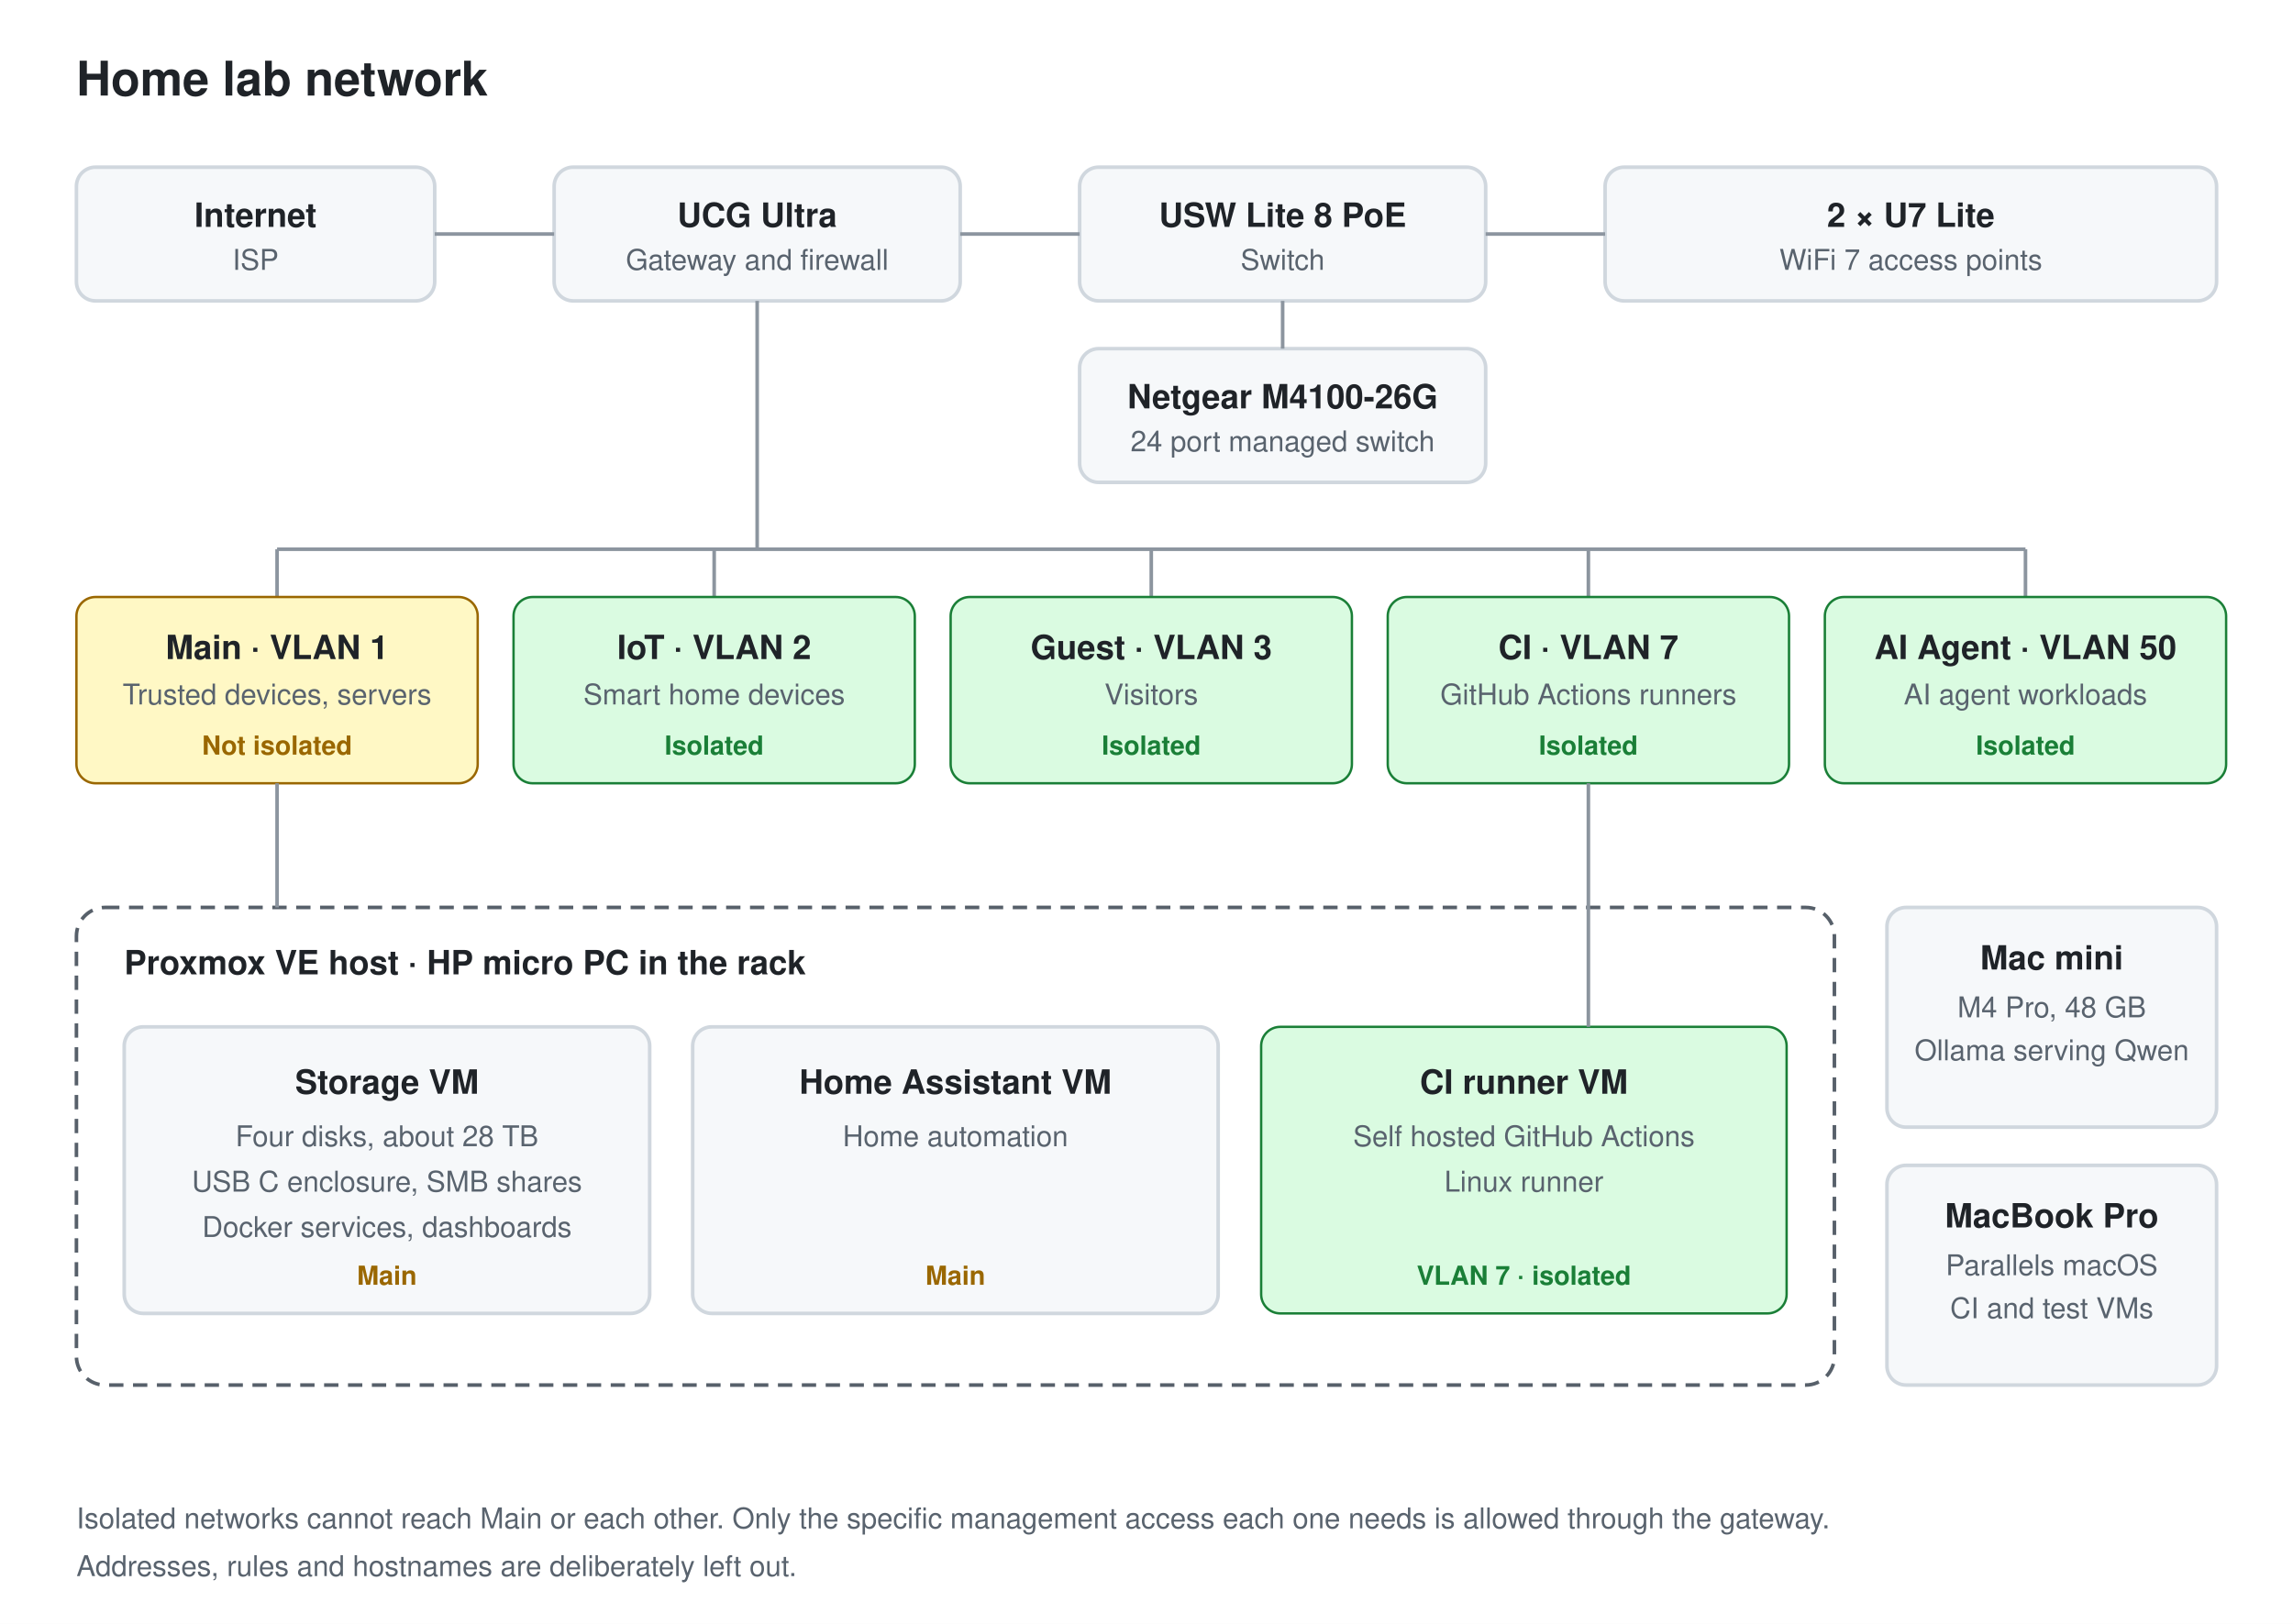
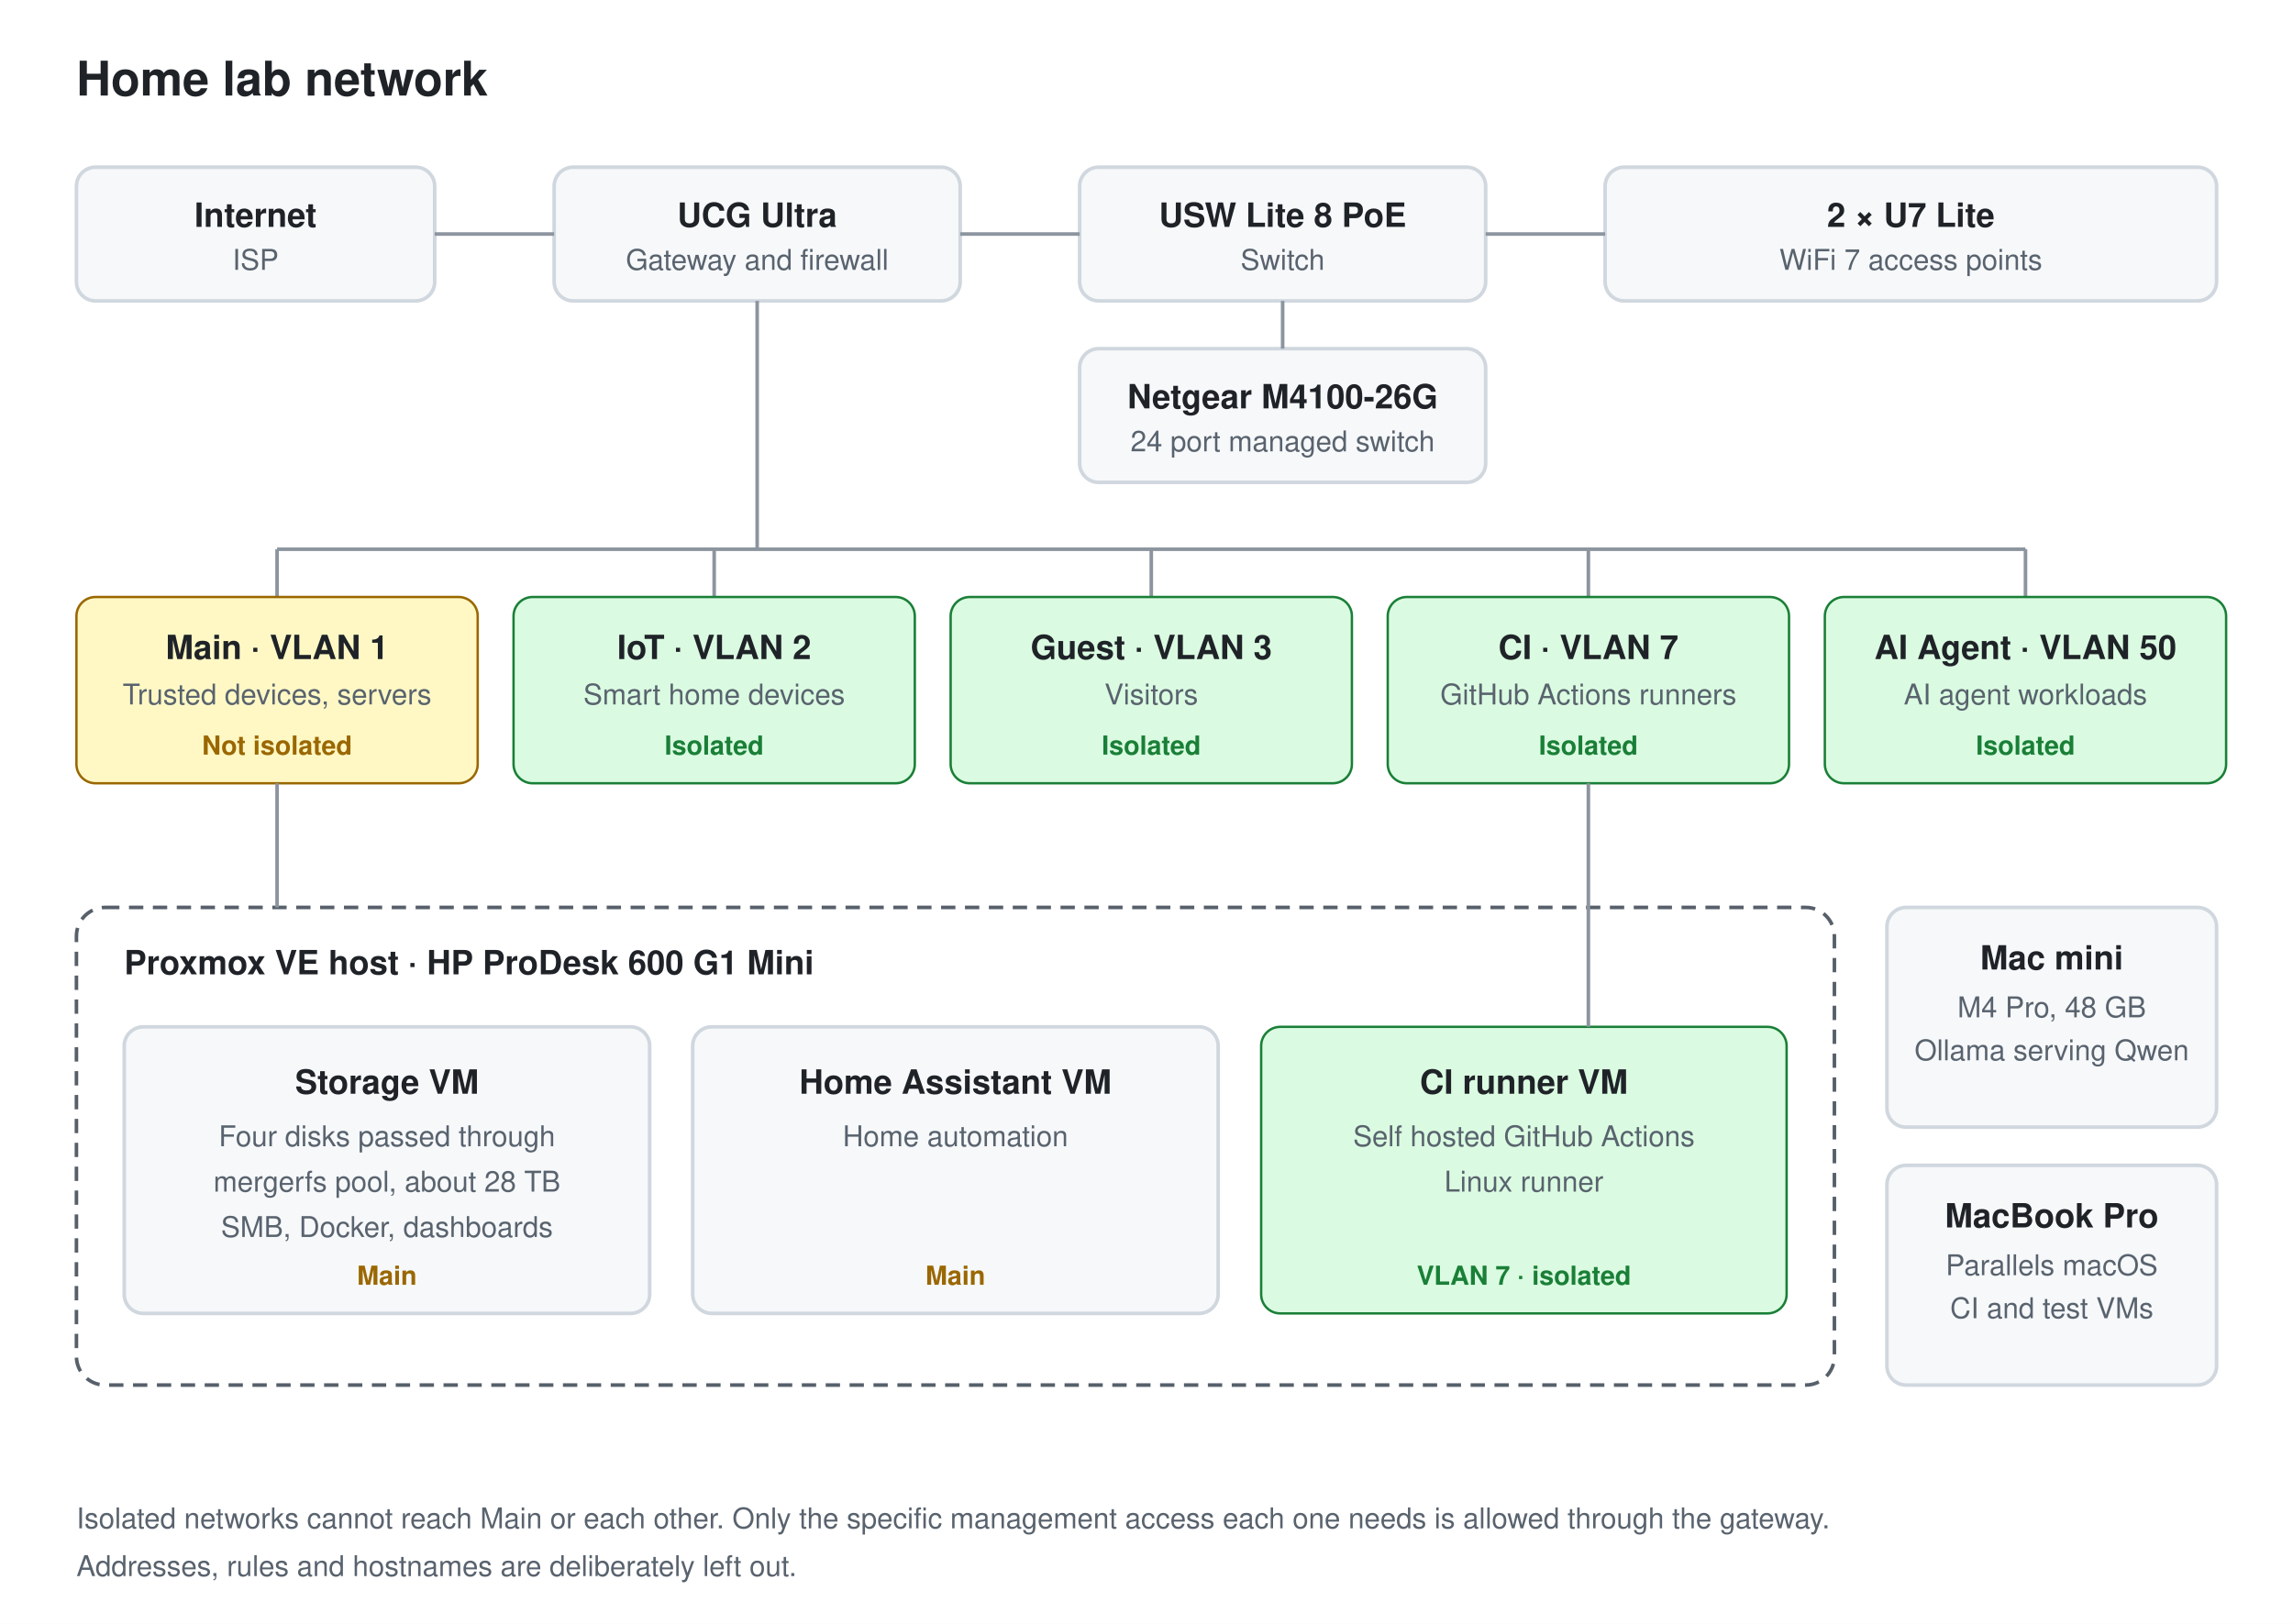
<svg xmlns="http://www.w3.org/2000/svg" viewBox="0 0 960 680" font-family="-apple-system, Segoe UI, Helvetica, Arial, sans-serif" role="img" aria-labelledby="t d">
  <style>
    .bg{fill:#ffffff}
    .box{fill:#f6f8fa;stroke:#d0d7de;stroke-width:1.5}
    .h{font-size:20px;font-weight:600;fill:#1f2328}
    .t{font-size:14px;font-weight:600;fill:#1f2328}
    .s{font-size:12px;fill:#59636e}
    .line{stroke:#8c959f;stroke-width:1.5;fill:none}
    .iso{fill:#dafbe1;stroke:#1a7f37}
    .open{fill:#fff8c5;stroke:#9a6700}
    .isot{font-size:11px;font-weight:600;fill:#1a7f37}
    .opent{font-size:11px;font-weight:600;fill:#9a6700}
    .host{fill:none;stroke:#57606a;stroke-width:1.5;stroke-dasharray:6 4}
    @media (prefers-color-scheme: dark){
      .bg{fill:#0d1117}.box{fill:#161b22;stroke:#30363d}.h,.t{fill:#e6edf3}.s{fill:#9198a1}
      .line{stroke:#6e7681}.iso{fill:#12261e;stroke:#3fb950}.open{fill:#272115;stroke:#d29922}
      .isot{fill:#3fb950}.opent{fill:#d29922}.host{stroke:#8b949e}
    }
  </style>
  <rect class="bg" width="960" height="680" />
  <text class="h" x="32" y="40">Home lab network</text>
  <rect class="box" x="32" y="70" width="150" height="56" rx="8" />
  <text class="t" x="107" y="95" text-anchor="middle">Internet</text>
  <text class="s" x="107" y="113" text-anchor="middle">ISP</text>
  <rect class="box" x="232" y="70" width="170" height="56" rx="8" />
  <text class="t" x="317" y="95" text-anchor="middle">UCG Ultra</text>
  <text class="s" x="317" y="113" text-anchor="middle">Gateway and firewall</text>
  <rect class="box" x="452" y="70" width="170" height="56" rx="8" />
  <text class="t" x="537" y="95" text-anchor="middle">USW Lite 8 PoE</text>
  <text class="s" x="537" y="113" text-anchor="middle">Switch</text>
  <rect class="box" x="672" y="70" width="256" height="56" rx="8" />
  <text class="t" x="800" y="95" text-anchor="middle">2 × U7 Lite</text>
  <text class="s" x="800" y="113" text-anchor="middle">WiFi 7 access points</text>
  <path class="line" d="M182 98H232M402 98H452M622 98H672" />
  <rect class="box" x="452" y="146" width="170" height="56" rx="8" />
  <text class="t" x="537" y="171" text-anchor="middle">Netgear M4100-26G</text>
  <text class="s" x="537" y="189" text-anchor="middle">24 port managed switch</text>
  <path class="line" d="M537 126V146M317 126V230" />
  <g transform="translate(0,80)">
    <path class="line" d="M317 150V150M116 150H848M116 150V170M299 150V170M482 150V170M665 150V170M848 150V170" />
    <g>
      <rect class="open" x="32" y="170" width="168" height="78" rx="8" />
      <text class="t" x="116" y="196" text-anchor="middle">Main · VLAN 1</text>
      <text class="s" x="116" y="215" text-anchor="middle">Trusted devices, servers</text>
      <text class="opent" x="116" y="236" text-anchor="middle">Not isolated</text>
      <rect class="iso" x="215" y="170" width="168" height="78" rx="8" />
      <text class="t" x="299" y="196" text-anchor="middle">IoT · VLAN 2</text>
      <text class="s" x="299" y="215" text-anchor="middle">Smart home devices</text>
      <text class="isot" x="299" y="236" text-anchor="middle">Isolated</text>
      <rect class="iso" x="398" y="170" width="168" height="78" rx="8" />
      <text class="t" x="482" y="196" text-anchor="middle">Guest · VLAN 3</text>
      <text class="s" x="482" y="215" text-anchor="middle">Visitors</text>
      <text class="isot" x="482" y="236" text-anchor="middle">Isolated</text>
      <rect class="iso" x="581" y="170" width="168" height="78" rx="8" />
      <text class="t" x="665" y="196" text-anchor="middle">CI · VLAN 7</text>
      <text class="s" x="665" y="215" text-anchor="middle">GitHub Actions runners</text>
      <text class="isot" x="665" y="236" text-anchor="middle">Isolated</text>
      <rect class="iso" x="764" y="170" width="168" height="78" rx="8" />
      <text class="t" x="848" y="196" text-anchor="middle">AI Agent · VLAN 50</text>
      <text class="s" x="848" y="215" text-anchor="middle">AI agent workloads</text>
      <text class="isot" x="848" y="236" text-anchor="middle">Isolated</text>
    </g>
    <rect class="host" x="32" y="300" width="736" height="200" rx="12" />
-     <text class="t" x="52" y="328">Proxmox VE host · HP micro PC in the rack</text>
+     <text class="t" x="52" y="328">Proxmox VE host · HP ProDesk 600 G1 Mini</text>
    <rect class="box" x="52" y="350" width="220" height="120" rx="8" />
    <text class="t" x="162" y="378" text-anchor="middle">Storage VM</text>
-     <text class="s" x="162" y="400" text-anchor="middle">Four disks, about 28 TB</text>
-     <text class="s" x="162" y="419" text-anchor="middle">USB C enclosure, SMB shares</text>
-     <text class="s" x="162" y="438" text-anchor="middle">Docker services, dashboards</text>
+     <text class="s" x="162" y="400" text-anchor="middle">Four disks passed through</text>
+     <text class="s" x="162" y="419" text-anchor="middle">mergerfs pool, about 28 TB</text>
+     <text class="s" x="162" y="438" text-anchor="middle">SMB, Docker, dashboards</text>
    <text class="opent" x="162" y="458" text-anchor="middle">Main</text>
    <rect class="box" x="290" y="350" width="220" height="120" rx="8" />
    <text class="t" x="400" y="378" text-anchor="middle">Home Assistant VM</text>
    <text class="s" x="400" y="400" text-anchor="middle">Home automation</text>
    <text class="opent" x="400" y="458" text-anchor="middle">Main</text>
    <rect class="iso" x="528" y="350" width="220" height="120" rx="8" />
    <text class="t" x="638" y="378" text-anchor="middle">CI runner VM</text>
    <text class="s" x="638" y="400" text-anchor="middle">Self hosted GitHub Actions</text>
    <text class="s" x="638" y="419" text-anchor="middle">Linux runner</text>
    <text class="isot" x="638" y="458" text-anchor="middle">VLAN 7 · isolated</text>
    <path class="line" d="M665 248V350M116 248V300" />
    <rect class="box" x="790" y="300" width="138" height="92" rx="8" />
    <text class="t" x="859" y="326" text-anchor="middle">Mac mini</text>
    <text class="s" x="859" y="346" text-anchor="middle">M4 Pro, 48 GB</text>
    <text class="s" x="859" y="364" text-anchor="middle">Ollama serving Qwen</text>
    <rect class="box" x="790" y="408" width="138" height="92" rx="8" />
    <text class="t" x="859" y="434" text-anchor="middle">MacBook Pro</text>
    <text class="s" x="859" y="454" text-anchor="middle">Parallels macOS</text>
    <text class="s" x="859" y="472" text-anchor="middle">CI and test VMs</text>
    <text class="s" x="32" y="560">Isolated networks cannot reach Main or each other. Only the specific management access each one needs is allowed through the gateway.</text>
    <text class="s" x="32" y="580">Addresses, rules and hostnames are deliberately left out.</text>
  </g>
</svg>
